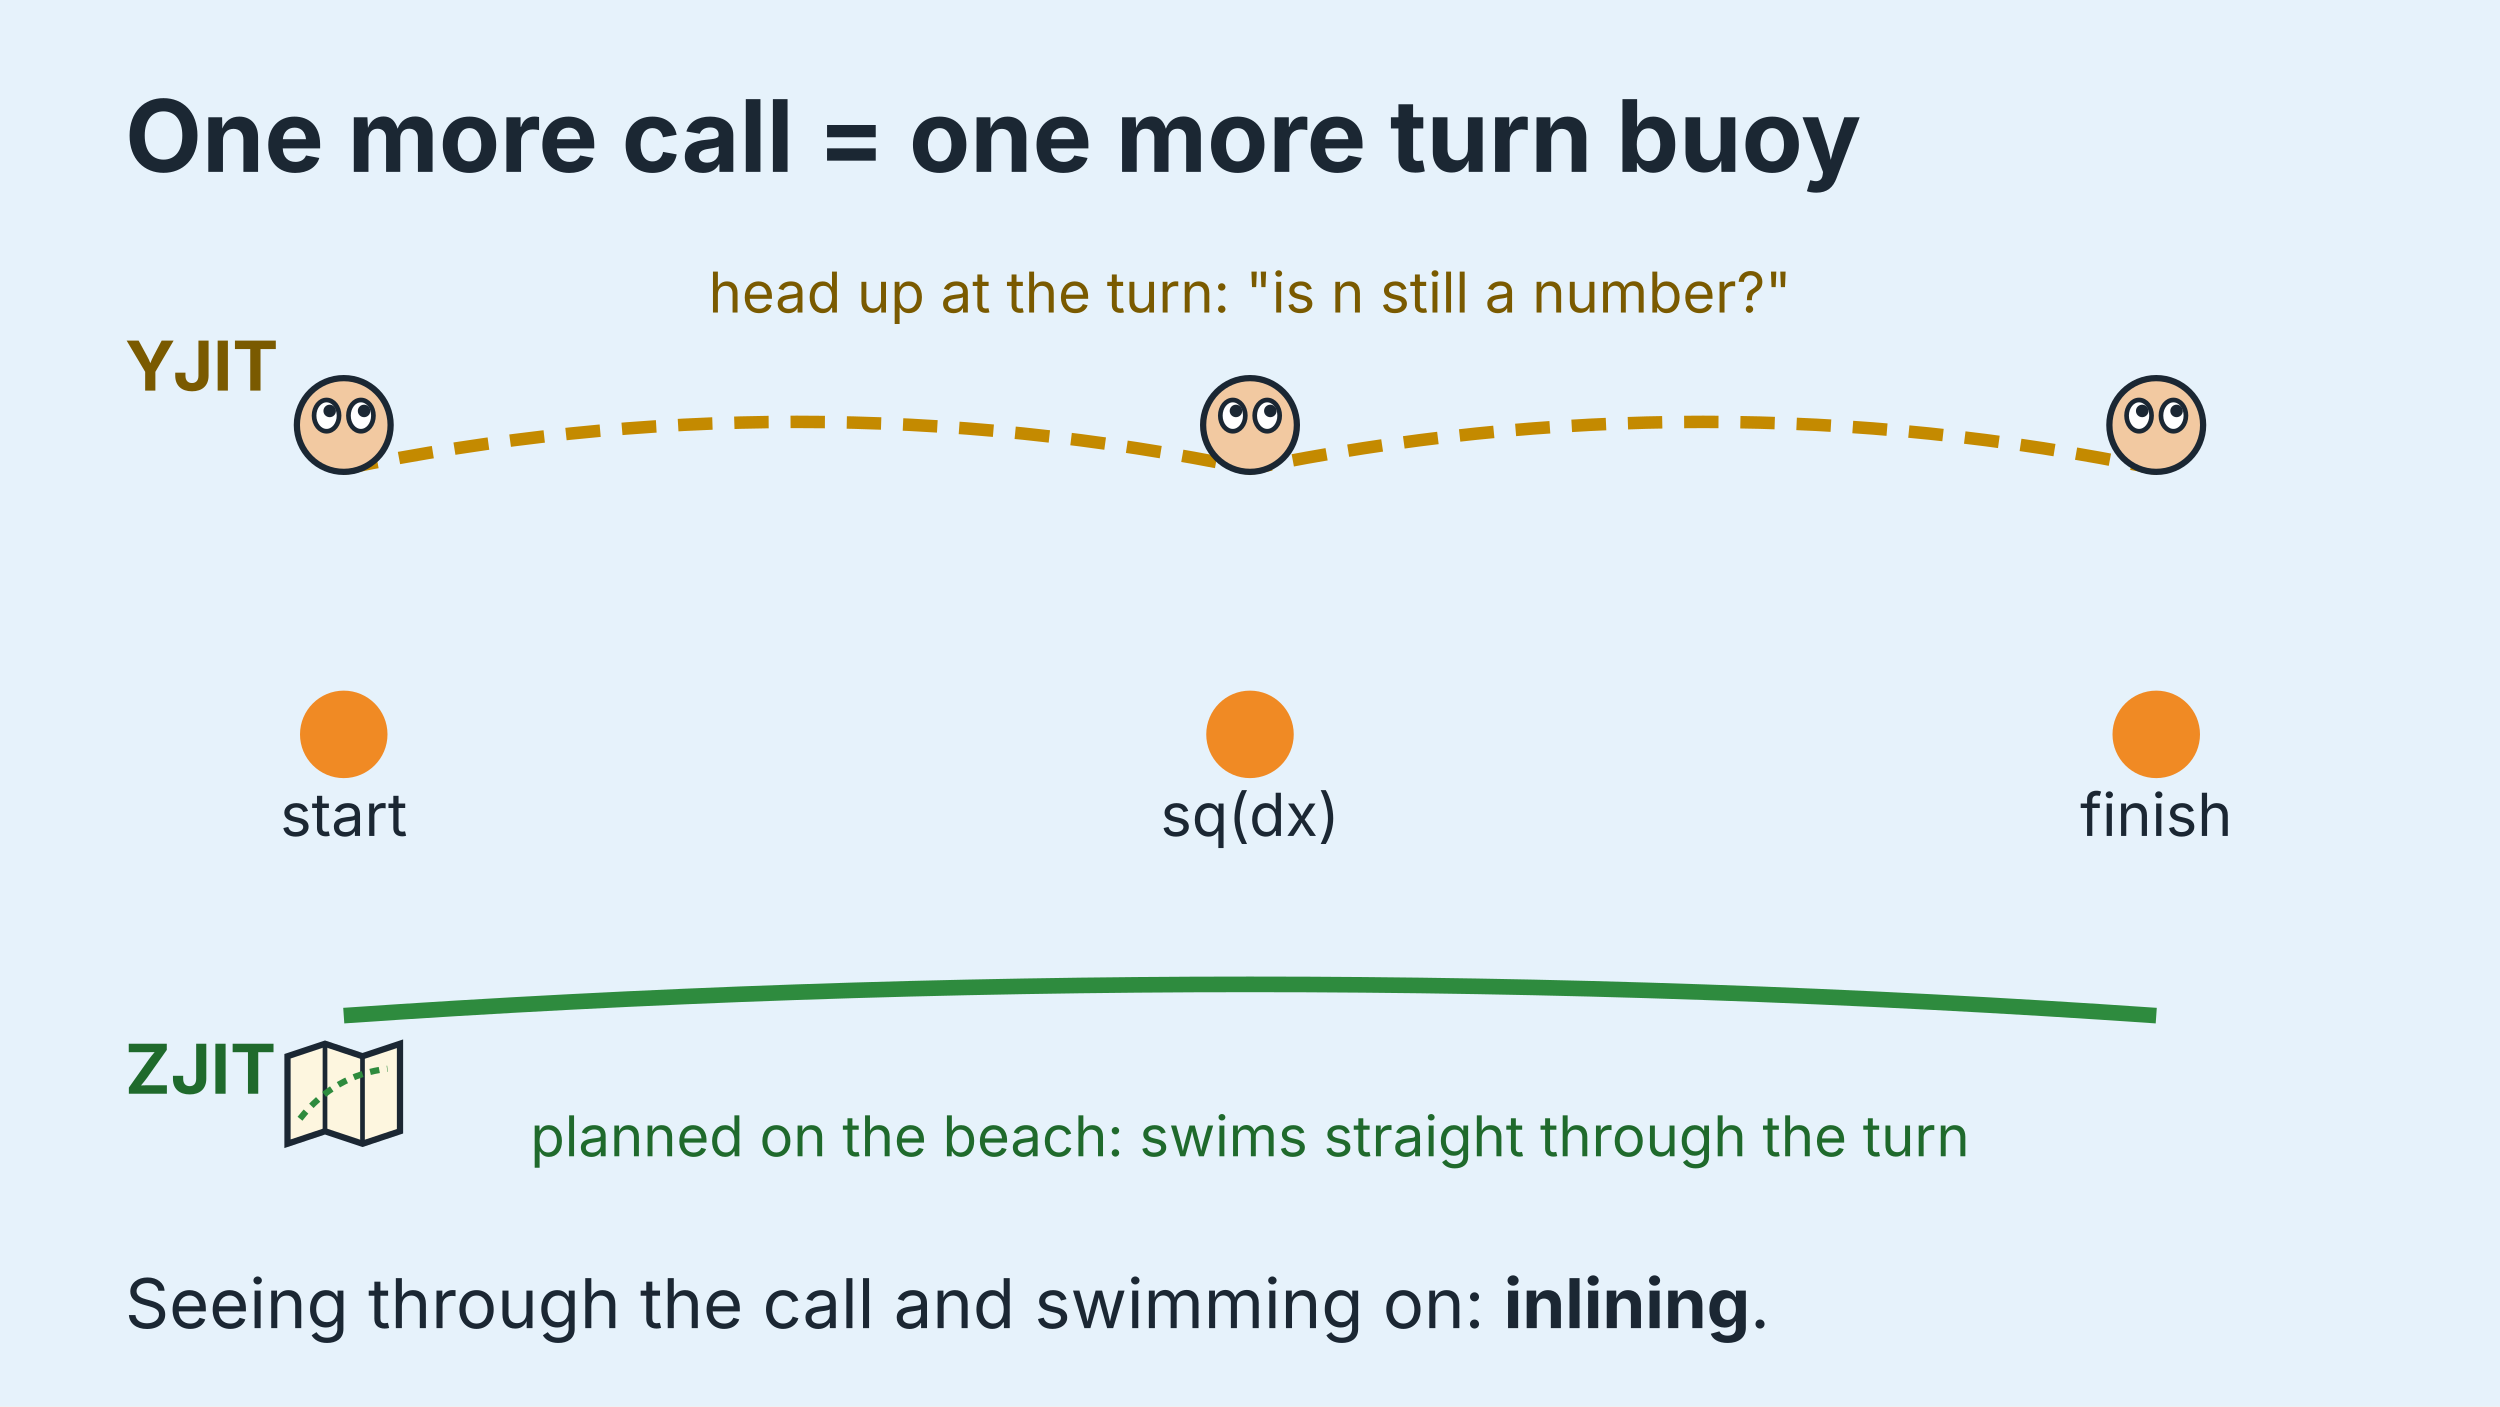
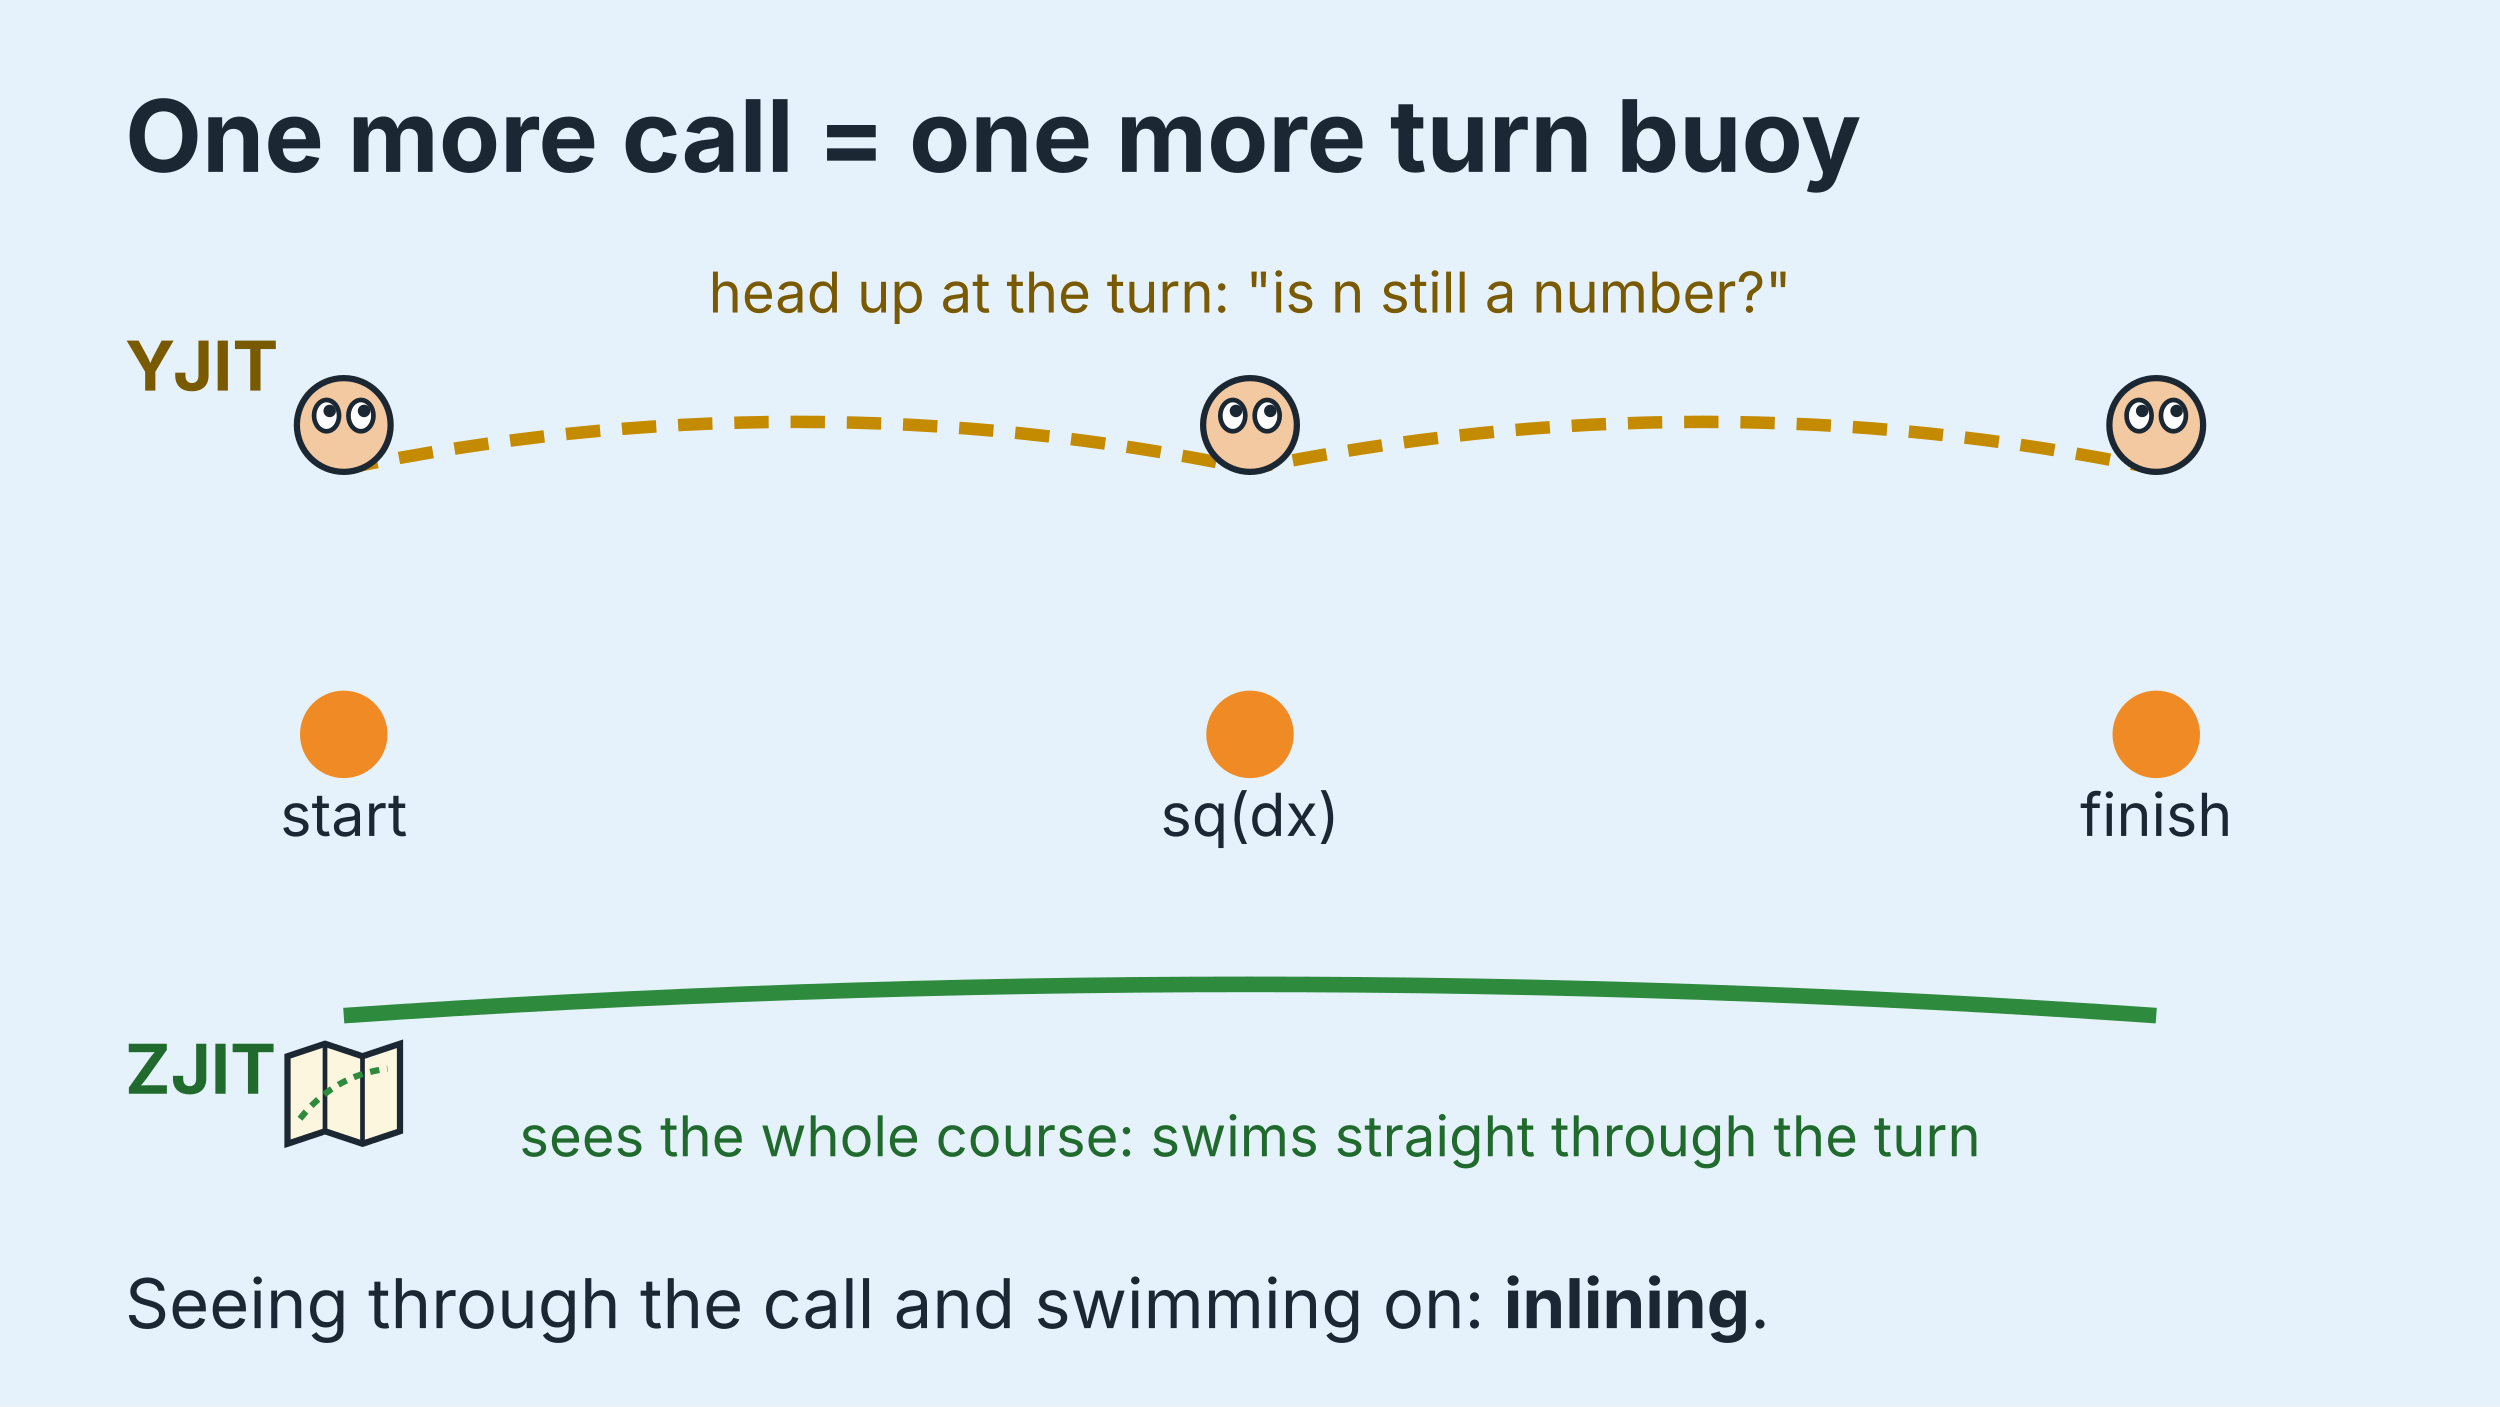
<svg xmlns="http://www.w3.org/2000/svg" viewBox="0 0 1600 900" font-family="system-ui, -apple-system, Segoe UI, sans-serif">
  <rect width="1600" height="900" fill="#e6f2fb" />
  <text x="80" y="110" font-size="64" font-weight="700" fill="#1b2733">One more call = one more turn buoy</text>
  <g fill="#f08a24">
    <circle cx="220" cy="470" r="28" />
    <circle cx="800" cy="470" r="28" />
    <circle cx="1380" cy="470" r="28" />
  </g>
  <g font-size="38" text-anchor="middle" fill="#1b2733">
    <text x="220" y="535">start</text>
    <text x="800" y="535">sq(dx)</text>
    <text x="1380" y="535">finish</text>
  </g>
  <text x="80" y="250" font-size="44" font-weight="700" fill="#7a5a00">YJIT</text>
  <path d="M220 300 Q510 240 800 300 Q1090 240 1380 300" stroke="#c48a00" stroke-width="8" stroke-dasharray="22 14" fill="none" />
  <g font-size="56" text-anchor="middle">
    <g transform="translate(220,272)">
      <circle r="30" fill="#f2c9a1" stroke="#1b2733" stroke-width="4" />
      <ellipse cx="-11" cy="-6" rx="8" ry="10" fill="#fff" stroke="#1b2733" stroke-width="3" />
      <ellipse cx="11" cy="-6" rx="8" ry="10" fill="#fff" stroke="#1b2733" stroke-width="3" />
      <circle cx="-9" cy="-9" r="4" fill="#1b2733" />
      <circle cx="13" cy="-9" r="4" fill="#1b2733" />
    </g>
    <g transform="translate(800,272)">
      <circle r="30" fill="#f2c9a1" stroke="#1b2733" stroke-width="4" />
      <ellipse cx="-11" cy="-6" rx="8" ry="10" fill="#fff" stroke="#1b2733" stroke-width="3" />
      <ellipse cx="11" cy="-6" rx="8" ry="10" fill="#fff" stroke="#1b2733" stroke-width="3" />
      <circle cx="-9" cy="-9" r="4" fill="#1b2733" />
      <circle cx="13" cy="-9" r="4" fill="#1b2733" />
    </g>
    <g transform="translate(1380,272)">
      <circle r="30" fill="#f2c9a1" stroke="#1b2733" stroke-width="4" />
      <ellipse cx="-11" cy="-6" rx="8" ry="10" fill="#fff" stroke="#1b2733" stroke-width="3" />
      <ellipse cx="11" cy="-6" rx="8" ry="10" fill="#fff" stroke="#1b2733" stroke-width="3" />
      <circle cx="-9" cy="-9" r="4" fill="#1b2733" />
      <circle cx="13" cy="-9" r="4" fill="#1b2733" />
    </g>
  </g>
  <text x="800" y="200" font-size="36" text-anchor="middle" fill="#7a5a00">head up at the turn: "is n still a number?"</text>
  <text x="80" y="700" font-size="44" font-weight="700" fill="#1f6a2c">ZJIT</text>
  <path d="M220 650 Q800 610 1380 650" stroke="#2e8b3e" stroke-width="10" fill="none" />
  <g transform="translate(220,698)">
    <path d="M-36 -22 L-12 -30 L12 -22 L36 -30 L36 26 L12 34 L-12 26 L-36 34 Z" fill="#fdf6df" stroke="#1b2733" stroke-width="4" />
    <path d="M-12 -30 V26 M12 -22 V34" stroke="#1b2733" stroke-width="3" />
    <path d="M-28 18 Q-6 -10 28 -14" stroke="#2e8b3e" stroke-width="4" fill="none" stroke-dasharray="6 5" />
  </g>
-   <text x="800" y="740" font-size="36" text-anchor="middle" fill="#1f6a2c">planned on the beach: swims straight through the turn</text>
+   <text x="800" y="740" font-size="36" text-anchor="middle" fill="#1f6a2c">sees the whole course: swims straight through the turn</text>
  <text x="80" y="850" font-size="44" fill="#1b2733">Seeing through the call and swimming on: <tspan font-weight="700">inlining</tspan>.</text>
</svg>
